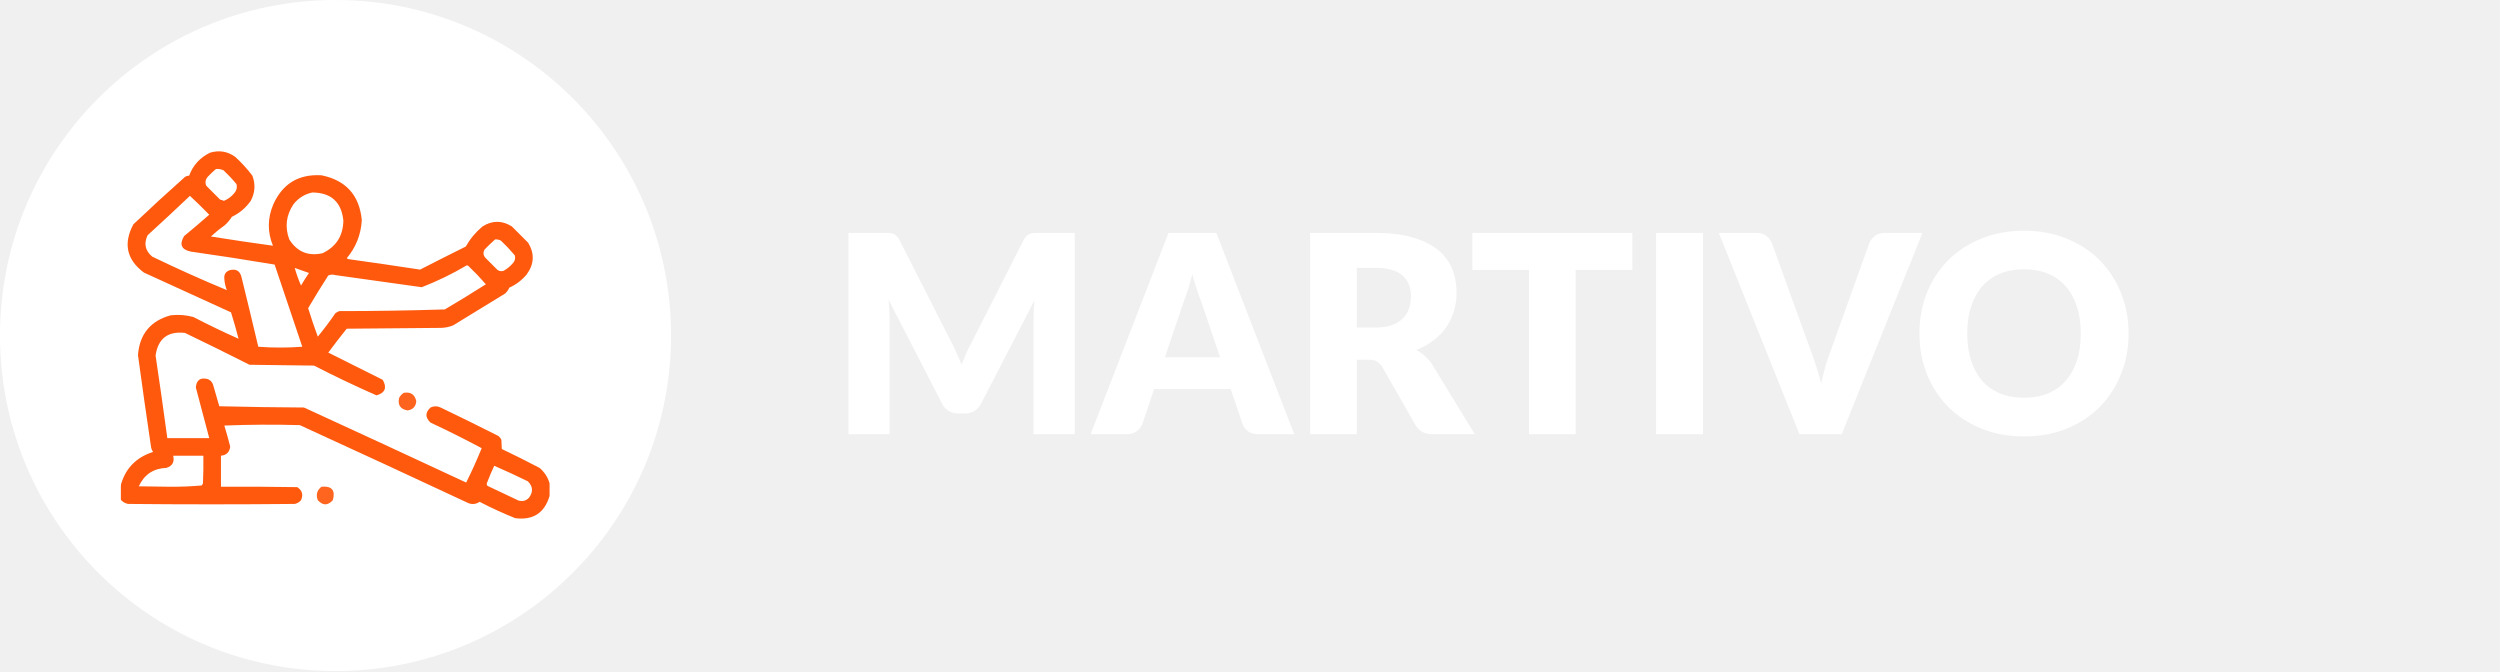
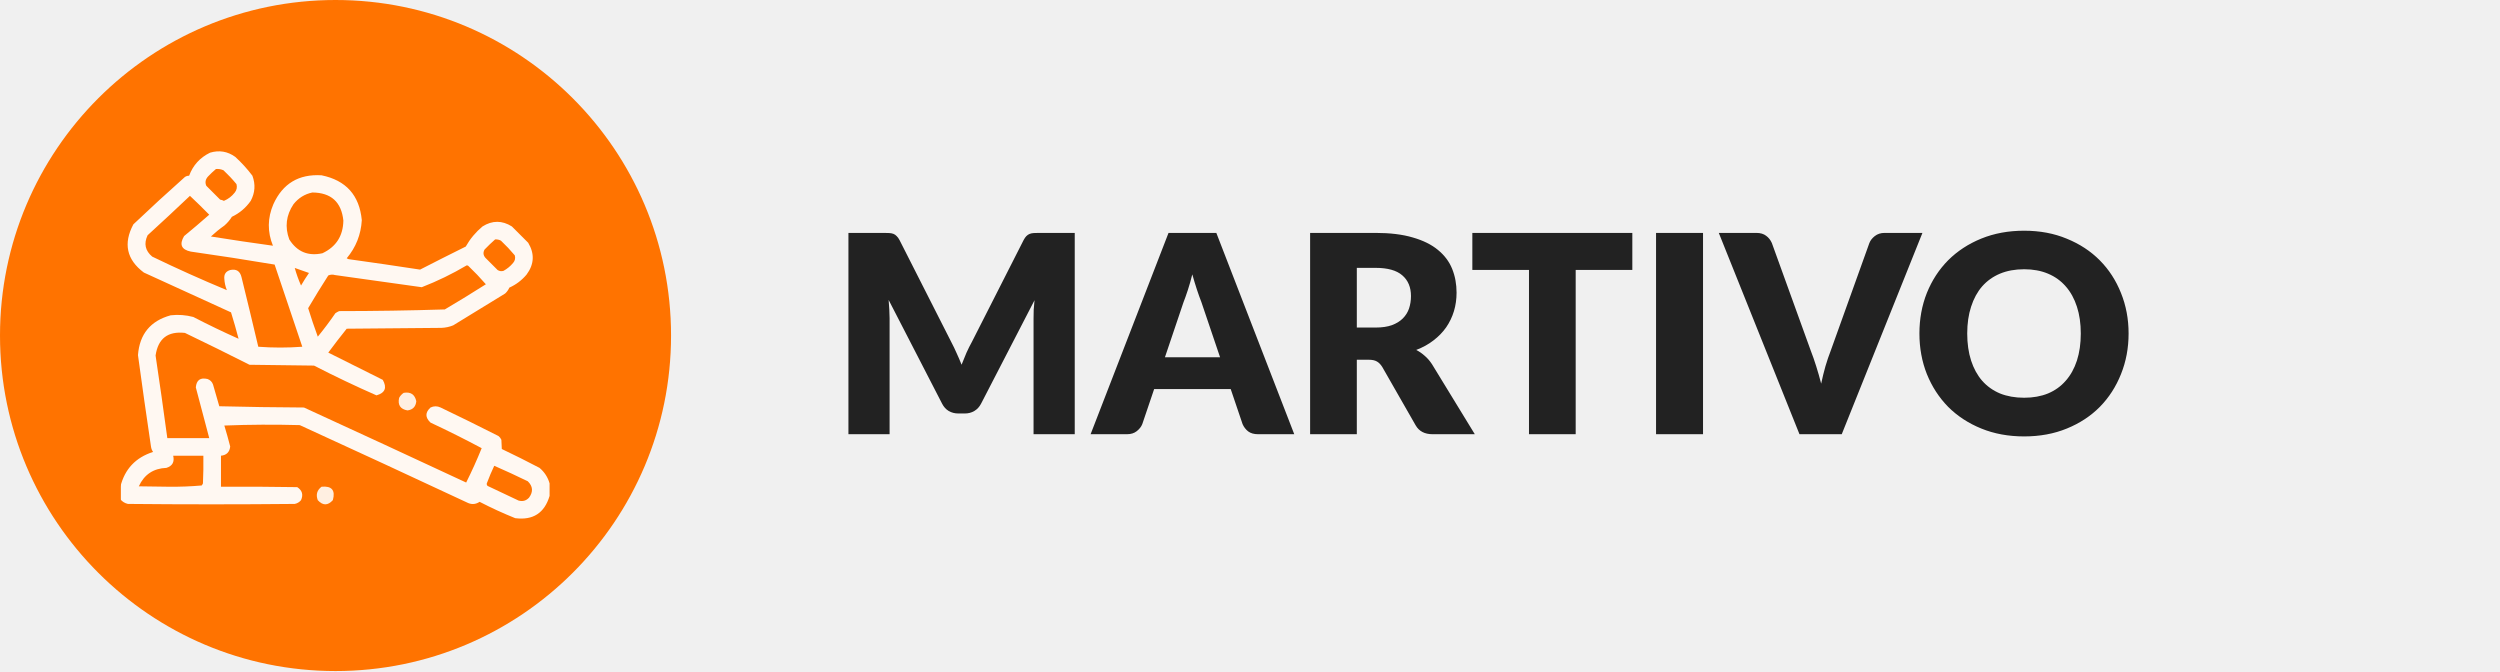
<svg xmlns="http://www.w3.org/2000/svg" width="190" height="51" viewBox="0 0 190 51" fill="none">
-   <path d="M81.68 17.701V33H78.55V24.201C78.55 23.998 78.554 23.777 78.561 23.54C78.575 23.302 78.596 23.06 78.624 22.815L74.561 30.68C74.434 30.924 74.263 31.11 74.046 31.236C73.836 31.362 73.594 31.425 73.322 31.425H72.838C72.566 31.425 72.32 31.362 72.103 31.236C71.894 31.11 71.725 30.924 71.6 30.68L67.536 22.794C67.557 23.046 67.575 23.294 67.588 23.54C67.603 23.777 67.609 23.998 67.609 24.201V33H64.481V17.701H67.189C67.344 17.701 67.477 17.705 67.588 17.712C67.707 17.719 67.812 17.74 67.903 17.775C67.995 17.81 68.075 17.866 68.145 17.943C68.222 18.013 68.296 18.114 68.365 18.247L72.303 26.007C72.443 26.273 72.576 26.549 72.702 26.837C72.835 27.123 72.961 27.418 73.08 27.718C73.199 27.41 73.322 27.11 73.448 26.816C73.581 26.521 73.721 26.241 73.868 25.976L77.794 18.247C77.865 18.114 77.934 18.013 78.004 17.943C78.082 17.866 78.165 17.81 78.257 17.775C78.347 17.74 78.449 17.719 78.561 17.712C78.68 17.705 78.817 17.701 78.971 17.701H81.68ZM92.725 27.151L91.307 22.962C91.202 22.696 91.09 22.384 90.971 22.027C90.852 21.663 90.733 21.271 90.614 20.852C90.509 21.279 90.397 21.674 90.278 22.038C90.159 22.402 90.047 22.717 89.942 22.983L88.535 27.151H92.725ZM98.363 33H95.612C95.304 33 95.056 32.93 94.867 32.79C94.678 32.643 94.534 32.458 94.436 32.233L93.533 29.567H87.716L86.813 32.233C86.736 32.429 86.596 32.608 86.393 32.769C86.197 32.923 85.952 33 85.658 33H82.886L88.808 17.701H92.441L98.363 33ZM104.546 24.894C105.029 24.894 105.439 24.834 105.775 24.715C106.118 24.59 106.398 24.418 106.615 24.201C106.832 23.984 106.989 23.732 107.087 23.445C107.185 23.151 107.234 22.836 107.234 22.5C107.234 21.828 107.014 21.303 106.573 20.925C106.139 20.547 105.463 20.358 104.546 20.358H103.118V24.894H104.546ZM112.085 33H108.872C108.277 33 107.85 32.776 107.591 32.328L105.05 27.887C104.931 27.698 104.798 27.561 104.651 27.477C104.504 27.386 104.294 27.34 104.021 27.34H103.118V33H99.569V17.701H104.546C105.652 17.701 106.594 17.817 107.371 18.048C108.155 18.272 108.792 18.587 109.282 18.993C109.779 19.399 110.139 19.878 110.363 20.431C110.587 20.985 110.699 21.587 110.699 22.238C110.699 22.735 110.633 23.203 110.5 23.645C110.367 24.085 110.171 24.495 109.912 24.873C109.653 25.244 109.331 25.576 108.946 25.87C108.568 26.165 108.13 26.406 107.633 26.595C107.864 26.714 108.081 26.864 108.284 27.047C108.487 27.221 108.669 27.431 108.83 27.677L112.085 33ZM124.057 20.515H119.752V33H116.203V20.515H111.898V17.701H124.057V20.515ZM129.43 33H125.86V17.701H129.43V33ZM146.105 17.701L139.973 33H136.76L130.628 17.701H133.484C133.792 17.701 134.041 17.775 134.23 17.922C134.419 18.062 134.562 18.244 134.66 18.468L137.621 26.658C137.761 27.015 137.898 27.407 138.031 27.834C138.164 28.254 138.29 28.695 138.409 29.157C138.507 28.695 138.615 28.254 138.734 27.834C138.86 27.407 138.993 27.015 139.133 26.658L142.073 18.468C142.15 18.272 142.287 18.097 142.483 17.943C142.686 17.782 142.934 17.701 143.228 17.701H146.105ZM161.773 25.346C161.773 26.451 161.58 27.48 161.195 28.433C160.817 29.384 160.282 30.214 159.589 30.921C158.896 31.621 158.059 32.17 157.079 32.569C156.106 32.968 155.025 33.168 153.835 33.168C152.645 33.168 151.56 32.968 150.58 32.569C149.6 32.17 148.76 31.621 148.06 30.921C147.367 30.214 146.828 29.384 146.443 28.433C146.065 27.48 145.876 26.451 145.876 25.346C145.876 24.239 146.065 23.21 146.443 22.259C146.828 21.306 147.367 20.48 148.06 19.78C148.76 19.081 149.6 18.531 150.58 18.132C151.56 17.733 152.645 17.534 153.835 17.534C155.025 17.534 156.106 17.736 157.079 18.142C158.059 18.541 158.896 19.091 159.589 19.791C160.282 20.491 160.817 21.317 161.195 22.269C161.58 23.221 161.773 24.247 161.773 25.346ZM158.14 25.346C158.14 24.59 158.042 23.91 157.846 23.308C157.65 22.7 157.366 22.185 156.995 21.765C156.631 21.345 156.183 21.023 155.651 20.799C155.119 20.575 154.514 20.463 153.835 20.463C153.149 20.463 152.536 20.575 151.997 20.799C151.465 21.023 151.014 21.345 150.643 21.765C150.279 22.185 149.999 22.7 149.803 23.308C149.607 23.91 149.509 24.59 149.509 25.346C149.509 26.108 149.607 26.794 149.803 27.404C149.999 28.006 150.279 28.517 150.643 28.936C151.014 29.357 151.465 29.678 151.997 29.902C152.536 30.119 153.149 30.228 153.835 30.228C154.514 30.228 155.119 30.119 155.651 29.902C156.183 29.678 156.631 29.357 156.995 28.936C157.366 28.517 157.65 28.006 157.846 27.404C158.042 26.794 158.14 26.108 158.14 25.346Z" fill="white" />
-   <circle cx="25.5" cy="25.5" r="25.5" fill="white" />
-   <g clip-path="url(#clip0_590_774)">
-     <path opacity="0.948" fill-rule="evenodd" clip-rule="evenodd" d="M41.768 36.737C41.768 37.055 41.768 37.374 41.768 37.692C41.381 38.991 40.51 39.554 39.156 39.381C38.235 39.01 37.332 38.596 36.449 38.138C36.175 38.322 35.888 38.354 35.589 38.234C31.328 36.241 27.059 34.266 22.783 32.309C20.871 32.256 18.959 32.266 17.049 32.341C17.21 32.868 17.359 33.399 17.495 33.933C17.451 34.359 17.218 34.592 16.794 34.634C16.794 35.42 16.794 36.206 16.794 36.992C18.726 36.981 20.659 36.992 22.591 37.023C22.967 37.267 23.062 37.596 22.878 38.011C22.754 38.163 22.595 38.259 22.4 38.298C18.174 38.34 13.948 38.34 9.722 38.298C9.489 38.245 9.298 38.128 9.148 37.947C9.148 37.629 9.148 37.31 9.148 36.992C9.479 35.651 10.308 34.77 11.633 34.347C11.546 34.224 11.493 34.086 11.474 33.933C11.13 31.621 10.801 29.306 10.486 26.989C10.607 25.393 11.435 24.384 12.971 23.963C13.553 23.896 14.127 23.939 14.691 24.09C15.83 24.681 16.977 25.233 18.132 25.747C17.955 25.071 17.764 24.402 17.558 23.74C15.352 22.725 13.144 21.716 10.932 20.713C9.623 19.73 9.357 18.509 10.136 17.05C11.423 15.827 12.729 14.627 14.054 13.45C14.151 13.386 14.258 13.354 14.373 13.355C14.666 12.562 15.197 11.978 15.966 11.603C16.66 11.397 17.297 11.503 17.877 11.921C18.359 12.361 18.795 12.839 19.183 13.355C19.428 14.013 19.385 14.65 19.055 15.266C18.683 15.797 18.206 16.201 17.622 16.477C17.467 16.727 17.276 16.95 17.049 17.146C16.69 17.398 16.351 17.674 16.029 17.974C17.603 18.226 19.175 18.46 20.744 18.675C20.315 17.623 20.326 16.572 20.776 15.521C21.488 13.949 22.709 13.216 24.439 13.323C26.297 13.705 27.317 14.841 27.497 16.732C27.433 17.829 27.05 18.795 26.35 19.63C26.393 19.651 26.435 19.673 26.478 19.694C28.299 19.947 30.114 20.212 31.925 20.49C33.078 19.898 34.235 19.314 35.397 18.738C35.726 18.154 36.151 17.645 36.672 17.209C37.415 16.742 38.158 16.742 38.901 17.209C39.316 17.623 39.73 18.038 40.144 18.452C40.642 19.286 40.599 20.093 40.016 20.873C39.653 21.303 39.218 21.632 38.71 21.86C38.635 22.031 38.529 22.18 38.392 22.306C37.075 23.113 35.758 23.92 34.442 24.727C34.156 24.843 33.858 24.906 33.55 24.918C31.15 24.939 28.75 24.961 26.35 24.982C25.871 25.578 25.404 26.183 24.949 26.798C26.329 27.488 27.709 28.178 29.09 28.868C29.428 29.468 29.269 29.861 28.612 30.047C27.009 29.343 25.427 28.589 23.866 27.785C22.23 27.764 20.595 27.743 18.96 27.722C17.334 26.898 15.699 26.091 14.054 25.301C12.755 25.156 12.012 25.729 11.824 27.021C12.137 29.111 12.434 31.203 12.716 33.296C13.778 33.296 14.84 33.296 15.902 33.296C15.557 32.014 15.217 30.729 14.882 29.442C14.93 28.887 15.227 28.674 15.774 28.805C15.976 28.879 16.114 29.017 16.189 29.219C16.341 29.773 16.501 30.325 16.666 30.875C18.811 30.928 20.956 30.96 23.101 30.971C27.217 32.859 31.326 34.76 35.429 36.673C35.856 35.819 36.249 34.949 36.608 34.061C35.334 33.382 34.039 32.734 32.721 32.118C32.305 31.73 32.305 31.348 32.721 30.971C32.974 30.849 33.229 30.849 33.486 30.971C34.959 31.675 36.425 32.398 37.882 33.137C37.981 33.214 38.055 33.31 38.105 33.424C38.119 33.665 38.129 33.898 38.137 34.124C39.103 34.584 40.059 35.062 41.004 35.558C41.381 35.879 41.636 36.272 41.768 36.737ZM16.412 12.845C16.612 12.827 16.803 12.859 16.985 12.941C17.337 13.272 17.667 13.622 17.972 13.992C18.036 14.228 17.993 14.44 17.845 14.629C17.622 14.916 17.346 15.129 17.017 15.266C16.928 15.22 16.832 15.188 16.73 15.171C16.38 14.82 16.029 14.47 15.679 14.119C15.57 13.868 15.612 13.635 15.806 13.418C16.001 13.213 16.203 13.021 16.412 12.845ZM23.738 14.629C25.162 14.641 25.948 15.352 26.096 16.763C26.076 17.929 25.546 18.757 24.503 19.248C23.416 19.485 22.577 19.135 21.986 18.197C21.637 17.255 21.743 16.363 22.305 15.521C22.682 15.046 23.16 14.749 23.738 14.629ZM14.436 14.884C14.933 15.349 15.422 15.827 15.902 16.317C15.274 16.871 14.637 17.412 13.991 17.942C13.613 18.577 13.782 18.97 14.5 19.121C16.629 19.423 18.753 19.752 20.871 20.108C21.572 22.189 22.273 24.271 22.974 26.352C21.855 26.436 20.74 26.436 19.629 26.352C19.214 24.587 18.789 22.824 18.355 21.064C18.246 20.603 17.959 20.422 17.495 20.522C17.163 20.622 17.014 20.845 17.049 21.191C17.067 21.49 17.131 21.776 17.24 22.051C15.334 21.258 13.444 20.409 11.569 19.503C11.034 19.055 10.917 18.513 11.219 17.878C12.304 16.889 13.377 15.89 14.436 14.884ZM37.627 18.197C37.786 18.184 37.934 18.216 38.073 18.292C38.447 18.645 38.797 19.016 39.124 19.407C39.184 19.623 39.142 19.814 38.997 19.981C38.79 20.231 38.546 20.432 38.264 20.586C38.107 20.631 37.958 20.61 37.818 20.522C37.51 20.214 37.203 19.906 36.895 19.598C36.721 19.398 36.7 19.186 36.831 18.961C37.09 18.692 37.355 18.437 37.627 18.197ZM35.461 20.172C35.508 20.163 35.551 20.174 35.589 20.204C36.058 20.652 36.504 21.119 36.926 21.605C35.897 22.258 34.856 22.895 33.805 23.517C31.132 23.6 28.456 23.643 25.777 23.644C25.676 23.689 25.581 23.742 25.49 23.803C25.069 24.416 24.623 25.011 24.152 25.587C23.889 24.872 23.645 24.15 23.42 23.421C23.912 22.585 24.422 21.756 24.949 20.936C25.115 20.863 25.285 20.852 25.458 20.904C27.657 21.212 29.855 21.52 32.053 21.828C33.237 21.369 34.374 20.816 35.461 20.172ZM22.4 20.363C22.769 20.493 23.13 20.62 23.483 20.745C23.269 21.055 23.067 21.374 22.878 21.701C22.688 21.268 22.528 20.822 22.4 20.363ZM13.162 34.634C13.927 34.634 14.691 34.634 15.456 34.634C15.466 35.335 15.456 36.036 15.424 36.737C15.4 36.795 15.368 36.848 15.328 36.896C14.504 36.968 13.676 37 12.844 36.992C12.079 36.981 11.315 36.97 10.55 36.96C10.961 36.063 11.662 35.596 12.652 35.558C13.104 35.413 13.274 35.105 13.162 34.634ZM37.563 35.399C38.419 35.773 39.269 36.166 40.112 36.577C40.503 36.959 40.535 37.373 40.208 37.82C39.991 38.056 39.726 38.13 39.411 38.043C38.625 37.671 37.84 37.299 37.054 36.928C36.983 36.85 36.972 36.765 37.022 36.673C37.186 36.239 37.366 35.815 37.563 35.399Z" fill="#FF5001" />
-     <path opacity="0.884" fill-rule="evenodd" clip-rule="evenodd" d="M30.683 29.855C31.207 29.765 31.526 29.977 31.639 30.492C31.599 30.904 31.376 31.138 30.97 31.193C30.427 31.096 30.214 30.777 30.333 30.238C30.419 30.077 30.536 29.95 30.683 29.855Z" fill="#FF5001" />
-     <path opacity="0.881" fill-rule="evenodd" clip-rule="evenodd" d="M24.437 36.991C25.217 36.918 25.504 37.258 25.297 38.011C24.915 38.435 24.532 38.435 24.15 38.011C23.995 37.595 24.091 37.255 24.437 36.991Z" fill="#FF5001" />
+   <path d="M81.68 17.701V33H78.55V24.201C78.55 23.998 78.554 23.777 78.561 23.54C78.575 23.302 78.596 23.06 78.624 22.815L74.561 30.68C74.434 30.924 74.263 31.11 74.046 31.236C73.836 31.362 73.594 31.425 73.322 31.425H72.838C72.566 31.425 72.32 31.362 72.103 31.236C71.894 31.11 71.725 30.924 71.6 30.68L67.536 22.794C67.557 23.046 67.575 23.294 67.588 23.54C67.603 23.777 67.609 23.998 67.609 24.201V33H64.481V17.701H67.189C67.344 17.701 67.477 17.705 67.588 17.712C67.707 17.719 67.812 17.74 67.903 17.775C67.995 17.81 68.075 17.866 68.145 17.943C68.222 18.013 68.296 18.114 68.365 18.247L72.303 26.007C72.443 26.273 72.576 26.549 72.702 26.837C72.835 27.123 72.961 27.418 73.08 27.718C73.199 27.41 73.322 27.11 73.448 26.816C73.581 26.521 73.721 26.241 73.868 25.976L77.794 18.247C77.865 18.114 77.934 18.013 78.004 17.943C78.082 17.866 78.165 17.81 78.257 17.775C78.347 17.74 78.449 17.719 78.561 17.712C78.68 17.705 78.817 17.701 78.971 17.701H81.68ZM92.725 27.151L91.307 22.962C91.202 22.696 91.09 22.384 90.971 22.027C90.852 21.663 90.733 21.271 90.614 20.852C90.509 21.279 90.397 21.674 90.278 22.038C90.159 22.402 90.047 22.717 89.942 22.983L88.535 27.151H92.725ZM98.363 33H95.612C95.304 33 95.056 32.93 94.867 32.79C94.678 32.643 94.534 32.458 94.436 32.233L93.533 29.567H87.716L86.813 32.233C86.736 32.429 86.596 32.608 86.393 32.769C86.197 32.923 85.952 33 85.658 33H82.886L88.808 17.701H92.441L98.363 33ZM104.546 24.894C105.029 24.894 105.439 24.834 105.775 24.715C106.118 24.59 106.398 24.418 106.615 24.201C106.832 23.984 106.989 23.732 107.087 23.445C107.185 23.151 107.234 22.836 107.234 22.5C107.234 21.828 107.014 21.303 106.573 20.925C106.139 20.547 105.463 20.358 104.546 20.358H103.118V24.894H104.546ZM112.085 33H108.872C108.277 33 107.85 32.776 107.591 32.328L105.05 27.887C104.931 27.698 104.798 27.561 104.651 27.477C104.504 27.386 104.294 27.34 104.021 27.34H103.118V33H99.569V17.701H104.546C105.652 17.701 106.594 17.817 107.371 18.048C108.155 18.272 108.792 18.587 109.282 18.993C109.779 19.399 110.139 19.878 110.363 20.431C110.587 20.985 110.699 21.587 110.699 22.238C110.699 22.735 110.633 23.203 110.5 23.645C110.367 24.085 110.171 24.495 109.912 24.873C109.653 25.244 109.331 25.576 108.946 25.87C108.568 26.165 108.13 26.406 107.633 26.595C107.864 26.714 108.081 26.864 108.284 27.047C108.487 27.221 108.669 27.431 108.83 27.677L112.085 33ZM124.057 20.515H119.752V33H116.203V20.515H111.898V17.701H124.057V20.515ZM129.43 33H125.86V17.701H129.43V33ZM146.105 17.701L139.973 33H136.76L130.628 17.701H133.484C133.792 17.701 134.041 17.775 134.23 17.922C134.419 18.062 134.562 18.244 134.66 18.468L137.621 26.658C137.761 27.015 137.898 27.407 138.031 27.834C138.164 28.254 138.29 28.695 138.409 29.157C138.507 28.695 138.615 28.254 138.734 27.834C138.86 27.407 138.993 27.015 139.133 26.658L142.073 18.468C142.15 18.272 142.287 18.097 142.483 17.943C142.686 17.782 142.934 17.701 143.228 17.701H146.105ZM161.773 25.346C161.773 26.451 161.58 27.48 161.195 28.433C160.817 29.384 160.282 30.214 159.589 30.921C158.896 31.621 158.059 32.17 157.079 32.569C156.106 32.968 155.025 33.168 153.835 33.168C152.645 33.168 151.56 32.968 150.58 32.569C149.6 32.17 148.76 31.621 148.06 30.921C147.367 30.214 146.828 29.384 146.443 28.433C146.065 27.48 145.876 26.451 145.876 25.346C145.876 24.239 146.065 23.21 146.443 22.259C146.828 21.306 147.367 20.48 148.06 19.78C148.76 19.081 149.6 18.531 150.58 18.132C151.56 17.733 152.645 17.534 153.835 17.534C155.025 17.534 156.106 17.736 157.079 18.142C158.059 18.541 158.896 19.091 159.589 19.791C160.282 20.491 160.817 21.317 161.195 22.269C161.58 23.221 161.773 24.247 161.773 25.346ZM158.14 25.346C158.14 24.59 158.042 23.91 157.846 23.308C157.65 22.7 157.366 22.185 156.995 21.765C156.631 21.345 156.183 21.023 155.651 20.799C155.119 20.575 154.514 20.463 153.835 20.463C153.149 20.463 152.536 20.575 151.997 20.799C151.465 21.023 151.014 21.345 150.643 21.765C150.279 22.185 149.999 22.7 149.803 23.308C149.607 23.91 149.509 24.59 149.509 25.346C149.509 26.108 149.607 26.794 149.803 27.404C149.999 28.006 150.279 28.517 150.643 28.936C151.014 29.357 151.465 29.678 151.997 29.902C152.536 30.119 153.149 30.228 153.835 30.228C154.514 30.228 155.119 30.119 155.651 29.902C156.183 29.678 156.631 29.357 156.995 28.936C157.366 28.517 157.65 28.006 157.846 27.404C158.042 26.794 158.14 26.108 158.14 25.346Z" fill="#222222" />
+   <circle cx="25.5" cy="25.5" r="25.5" fill="#FF7300" />
+   <g clip-path="url(#clip0_795_51)">
+     <path opacity="0.948" fill-rule="evenodd" clip-rule="evenodd" d="M41.768 36.737C41.768 37.055 41.768 37.374 41.768 37.692C41.381 38.991 40.51 39.554 39.156 39.381C38.235 39.01 37.332 38.596 36.449 38.138C36.175 38.322 35.888 38.354 35.589 38.234C31.328 36.241 27.059 34.266 22.783 32.309C20.871 32.256 18.959 32.266 17.049 32.341C17.21 32.868 17.359 33.399 17.495 33.933C17.451 34.359 17.218 34.592 16.794 34.634C16.794 35.42 16.794 36.206 16.794 36.992C18.726 36.981 20.659 36.992 22.591 37.023C22.967 37.267 23.062 37.596 22.878 38.011C22.754 38.163 22.595 38.259 22.4 38.298C18.174 38.34 13.948 38.34 9.722 38.298C9.489 38.245 9.298 38.128 9.148 37.947C9.148 37.629 9.148 37.31 9.148 36.992C9.479 35.651 10.308 34.77 11.633 34.347C11.546 34.224 11.493 34.086 11.474 33.933C11.13 31.621 10.801 29.306 10.486 26.989C10.607 25.393 11.435 24.384 12.971 23.963C13.553 23.896 14.127 23.939 14.691 24.09C15.83 24.681 16.977 25.233 18.132 25.747C17.955 25.071 17.764 24.402 17.558 23.74C15.352 22.725 13.144 21.716 10.932 20.713C9.623 19.73 9.357 18.509 10.136 17.05C11.423 15.827 12.729 14.627 14.054 13.45C14.151 13.386 14.258 13.354 14.373 13.355C14.666 12.562 15.197 11.978 15.966 11.603C16.66 11.397 17.297 11.503 17.877 11.921C18.359 12.361 18.795 12.839 19.183 13.355C19.428 14.013 19.385 14.65 19.055 15.266C18.683 15.797 18.206 16.201 17.622 16.477C17.467 16.727 17.276 16.95 17.049 17.146C16.69 17.398 16.351 17.674 16.029 17.974C17.603 18.226 19.175 18.46 20.744 18.675C20.315 17.623 20.326 16.572 20.776 15.521C21.488 13.949 22.709 13.216 24.439 13.323C26.297 13.705 27.317 14.841 27.497 16.732C27.433 17.829 27.05 18.795 26.35 19.63C26.393 19.651 26.435 19.673 26.478 19.694C28.299 19.947 30.114 20.212 31.925 20.49C33.078 19.898 34.235 19.314 35.397 18.738C35.726 18.154 36.151 17.645 36.672 17.209C37.415 16.742 38.158 16.742 38.901 17.209C39.316 17.623 39.73 18.038 40.144 18.452C40.642 19.286 40.599 20.093 40.016 20.873C39.653 21.303 39.218 21.632 38.71 21.86C38.635 22.031 38.529 22.18 38.392 22.306C37.075 23.113 35.758 23.92 34.442 24.727C34.156 24.843 33.858 24.906 33.55 24.918C31.15 24.939 28.75 24.961 26.35 24.982C25.871 25.578 25.404 26.183 24.949 26.798C26.329 27.488 27.709 28.178 29.09 28.868C29.428 29.468 29.269 29.861 28.612 30.047C27.009 29.343 25.427 28.589 23.866 27.785C22.23 27.764 20.595 27.743 18.96 27.722C17.334 26.898 15.699 26.091 14.054 25.301C12.755 25.156 12.012 25.729 11.824 27.021C12.137 29.111 12.434 31.203 12.716 33.296C13.778 33.296 14.84 33.296 15.902 33.296C15.557 32.014 15.217 30.729 14.882 29.442C14.93 28.887 15.227 28.674 15.774 28.805C15.976 28.879 16.114 29.017 16.189 29.219C16.341 29.773 16.501 30.325 16.666 30.875C18.811 30.928 20.956 30.96 23.101 30.971C27.217 32.859 31.326 34.76 35.429 36.673C35.856 35.819 36.249 34.949 36.608 34.061C35.334 33.382 34.039 32.734 32.721 32.118C32.305 31.73 32.305 31.348 32.721 30.971C32.974 30.849 33.229 30.849 33.486 30.971C34.959 31.675 36.425 32.398 37.882 33.137C37.981 33.214 38.055 33.31 38.105 33.424C38.119 33.665 38.129 33.898 38.137 34.124C39.103 34.584 40.059 35.062 41.004 35.558C41.381 35.879 41.636 36.272 41.768 36.737ZM16.412 12.845C16.612 12.827 16.803 12.859 16.985 12.941C17.337 13.272 17.667 13.622 17.972 13.992C18.036 14.228 17.993 14.44 17.845 14.629C17.622 14.916 17.346 15.129 17.017 15.266C16.928 15.22 16.832 15.188 16.73 15.171C16.38 14.82 16.029 14.47 15.679 14.119C15.57 13.868 15.612 13.635 15.806 13.418C16.001 13.213 16.203 13.021 16.412 12.845ZM23.738 14.629C25.162 14.641 25.948 15.352 26.096 16.763C26.076 17.929 25.546 18.757 24.503 19.248C23.416 19.485 22.577 19.135 21.986 18.197C21.637 17.255 21.743 16.363 22.305 15.521C22.682 15.046 23.16 14.749 23.738 14.629ZM14.436 14.884C14.933 15.349 15.422 15.827 15.902 16.317C15.274 16.871 14.637 17.412 13.991 17.942C13.613 18.577 13.782 18.97 14.5 19.121C16.629 19.423 18.753 19.752 20.871 20.108C21.572 22.189 22.273 24.271 22.974 26.352C21.855 26.436 20.74 26.436 19.629 26.352C19.214 24.587 18.789 22.824 18.355 21.064C18.246 20.603 17.959 20.422 17.495 20.522C17.163 20.622 17.014 20.845 17.049 21.191C17.067 21.49 17.131 21.776 17.24 22.051C15.334 21.258 13.444 20.409 11.569 19.503C11.034 19.055 10.917 18.513 11.219 17.878C12.304 16.889 13.377 15.89 14.436 14.884ZM37.627 18.197C37.786 18.184 37.934 18.216 38.073 18.292C38.447 18.645 38.797 19.016 39.124 19.407C39.184 19.623 39.142 19.814 38.997 19.981C38.79 20.231 38.546 20.432 38.264 20.586C38.107 20.631 37.958 20.61 37.818 20.522C37.51 20.214 37.203 19.906 36.895 19.598C36.721 19.398 36.7 19.186 36.831 18.961C37.09 18.692 37.355 18.437 37.627 18.197ZM35.461 20.172C35.508 20.163 35.551 20.174 35.589 20.204C36.058 20.652 36.504 21.119 36.926 21.605C35.897 22.258 34.856 22.895 33.805 23.517C31.132 23.6 28.456 23.643 25.777 23.644C25.676 23.689 25.581 23.742 25.49 23.803C25.069 24.416 24.623 25.011 24.152 25.587C23.889 24.872 23.645 24.15 23.42 23.421C23.912 22.585 24.422 21.756 24.949 20.936C25.115 20.863 25.285 20.852 25.458 20.904C27.657 21.212 29.855 21.52 32.053 21.828C33.237 21.369 34.374 20.816 35.461 20.172ZM22.4 20.363C22.769 20.493 23.13 20.62 23.483 20.745C23.269 21.055 23.067 21.374 22.878 21.701C22.688 21.268 22.528 20.822 22.4 20.363ZM13.162 34.634C13.927 34.634 14.691 34.634 15.456 34.634C15.466 35.335 15.456 36.036 15.424 36.737C15.4 36.795 15.368 36.848 15.328 36.896C14.504 36.968 13.676 37 12.844 36.992C12.079 36.981 11.315 36.97 10.55 36.96C10.961 36.063 11.662 35.596 12.652 35.558C13.104 35.413 13.274 35.105 13.162 34.634ZM37.563 35.399C38.419 35.773 39.269 36.166 40.112 36.577C40.503 36.959 40.535 37.373 40.208 37.82C39.991 38.056 39.726 38.13 39.411 38.043C38.625 37.671 37.84 37.299 37.054 36.928C36.983 36.85 36.972 36.765 37.022 36.673C37.186 36.239 37.366 35.815 37.563 35.399Z" fill="white" />
+     <path opacity="0.884" fill-rule="evenodd" clip-rule="evenodd" d="M30.683 29.855C31.207 29.765 31.526 29.977 31.639 30.492C31.599 30.904 31.376 31.138 30.97 31.193C30.427 31.096 30.214 30.777 30.333 30.238C30.419 30.077 30.536 29.95 30.683 29.855Z" fill="white" />
+     <path opacity="0.881" fill-rule="evenodd" clip-rule="evenodd" d="M24.437 36.991C25.217 36.918 25.504 37.258 25.297 38.011C24.915 38.435 24.532 38.435 24.15 38.011C23.995 37.595 24.091 37.255 24.437 36.991Z" fill="white" />
  </g>
  <defs>
-     <clipPath id="clip0_590_774">
+     <clipPath id="clip0_795_51">
      <rect width="32.62" height="32.62" fill="white" transform="translate(9.17969 9.18164)" />
    </clipPath>
  </defs>
</svg>
